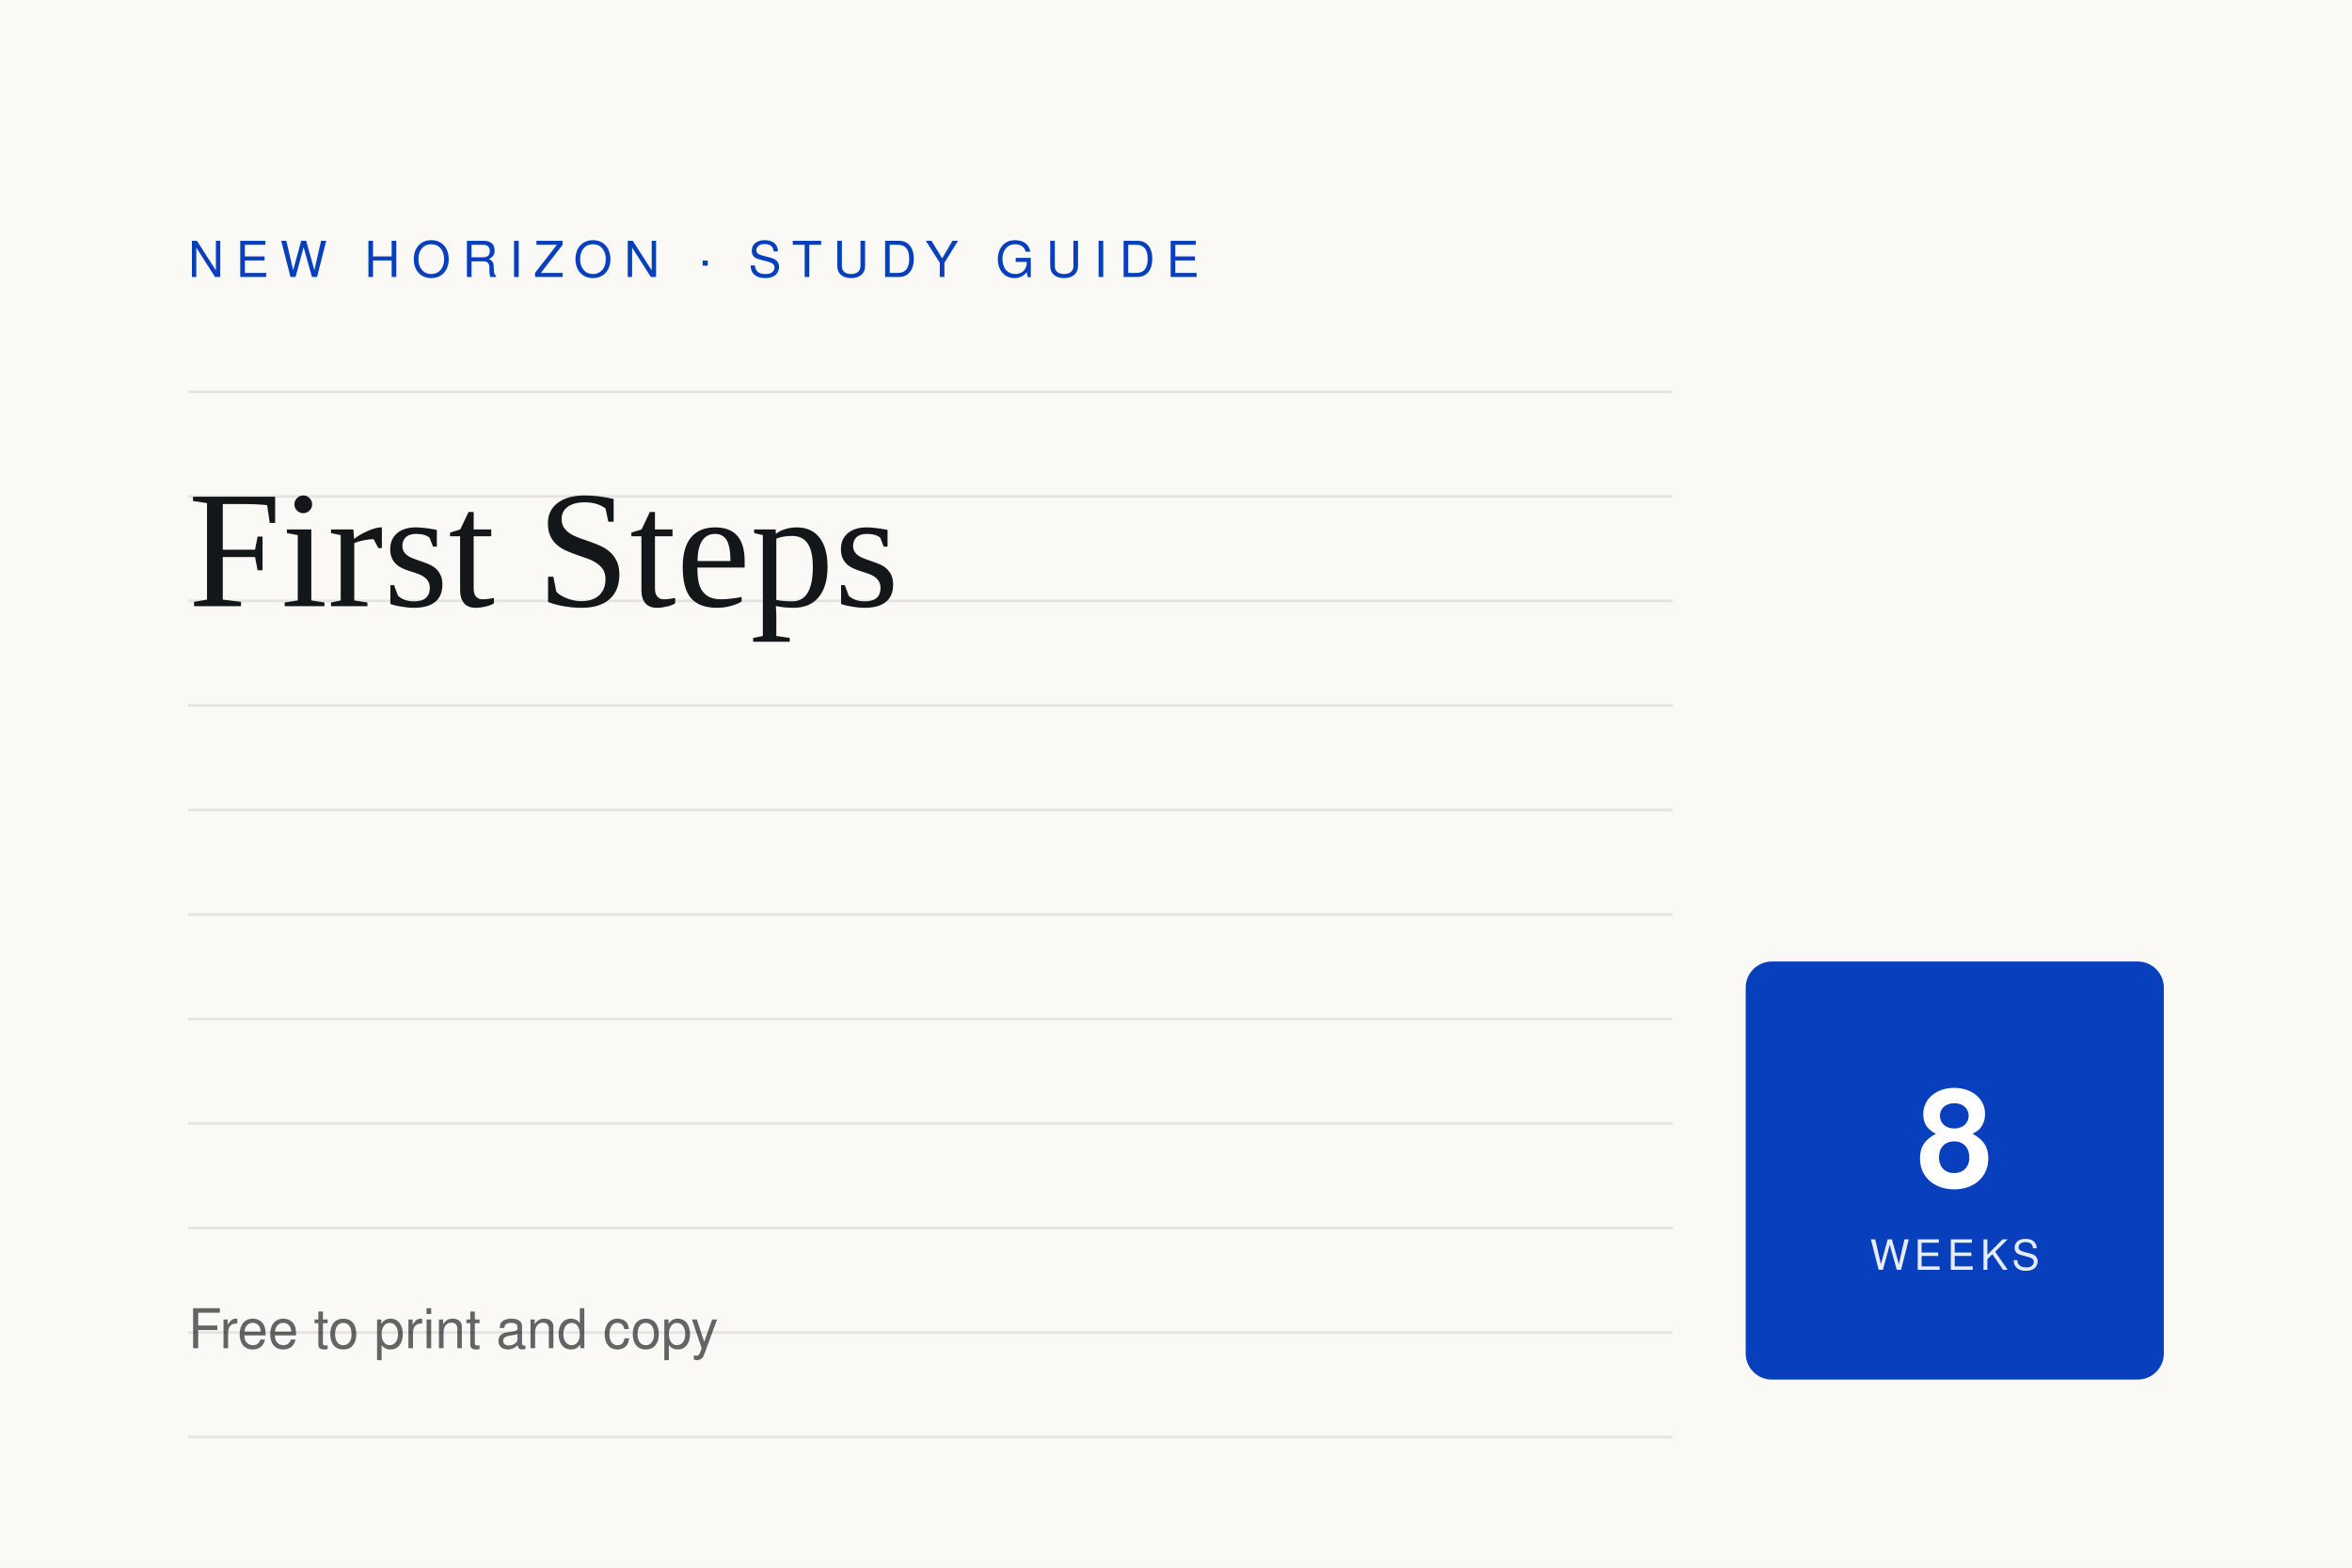
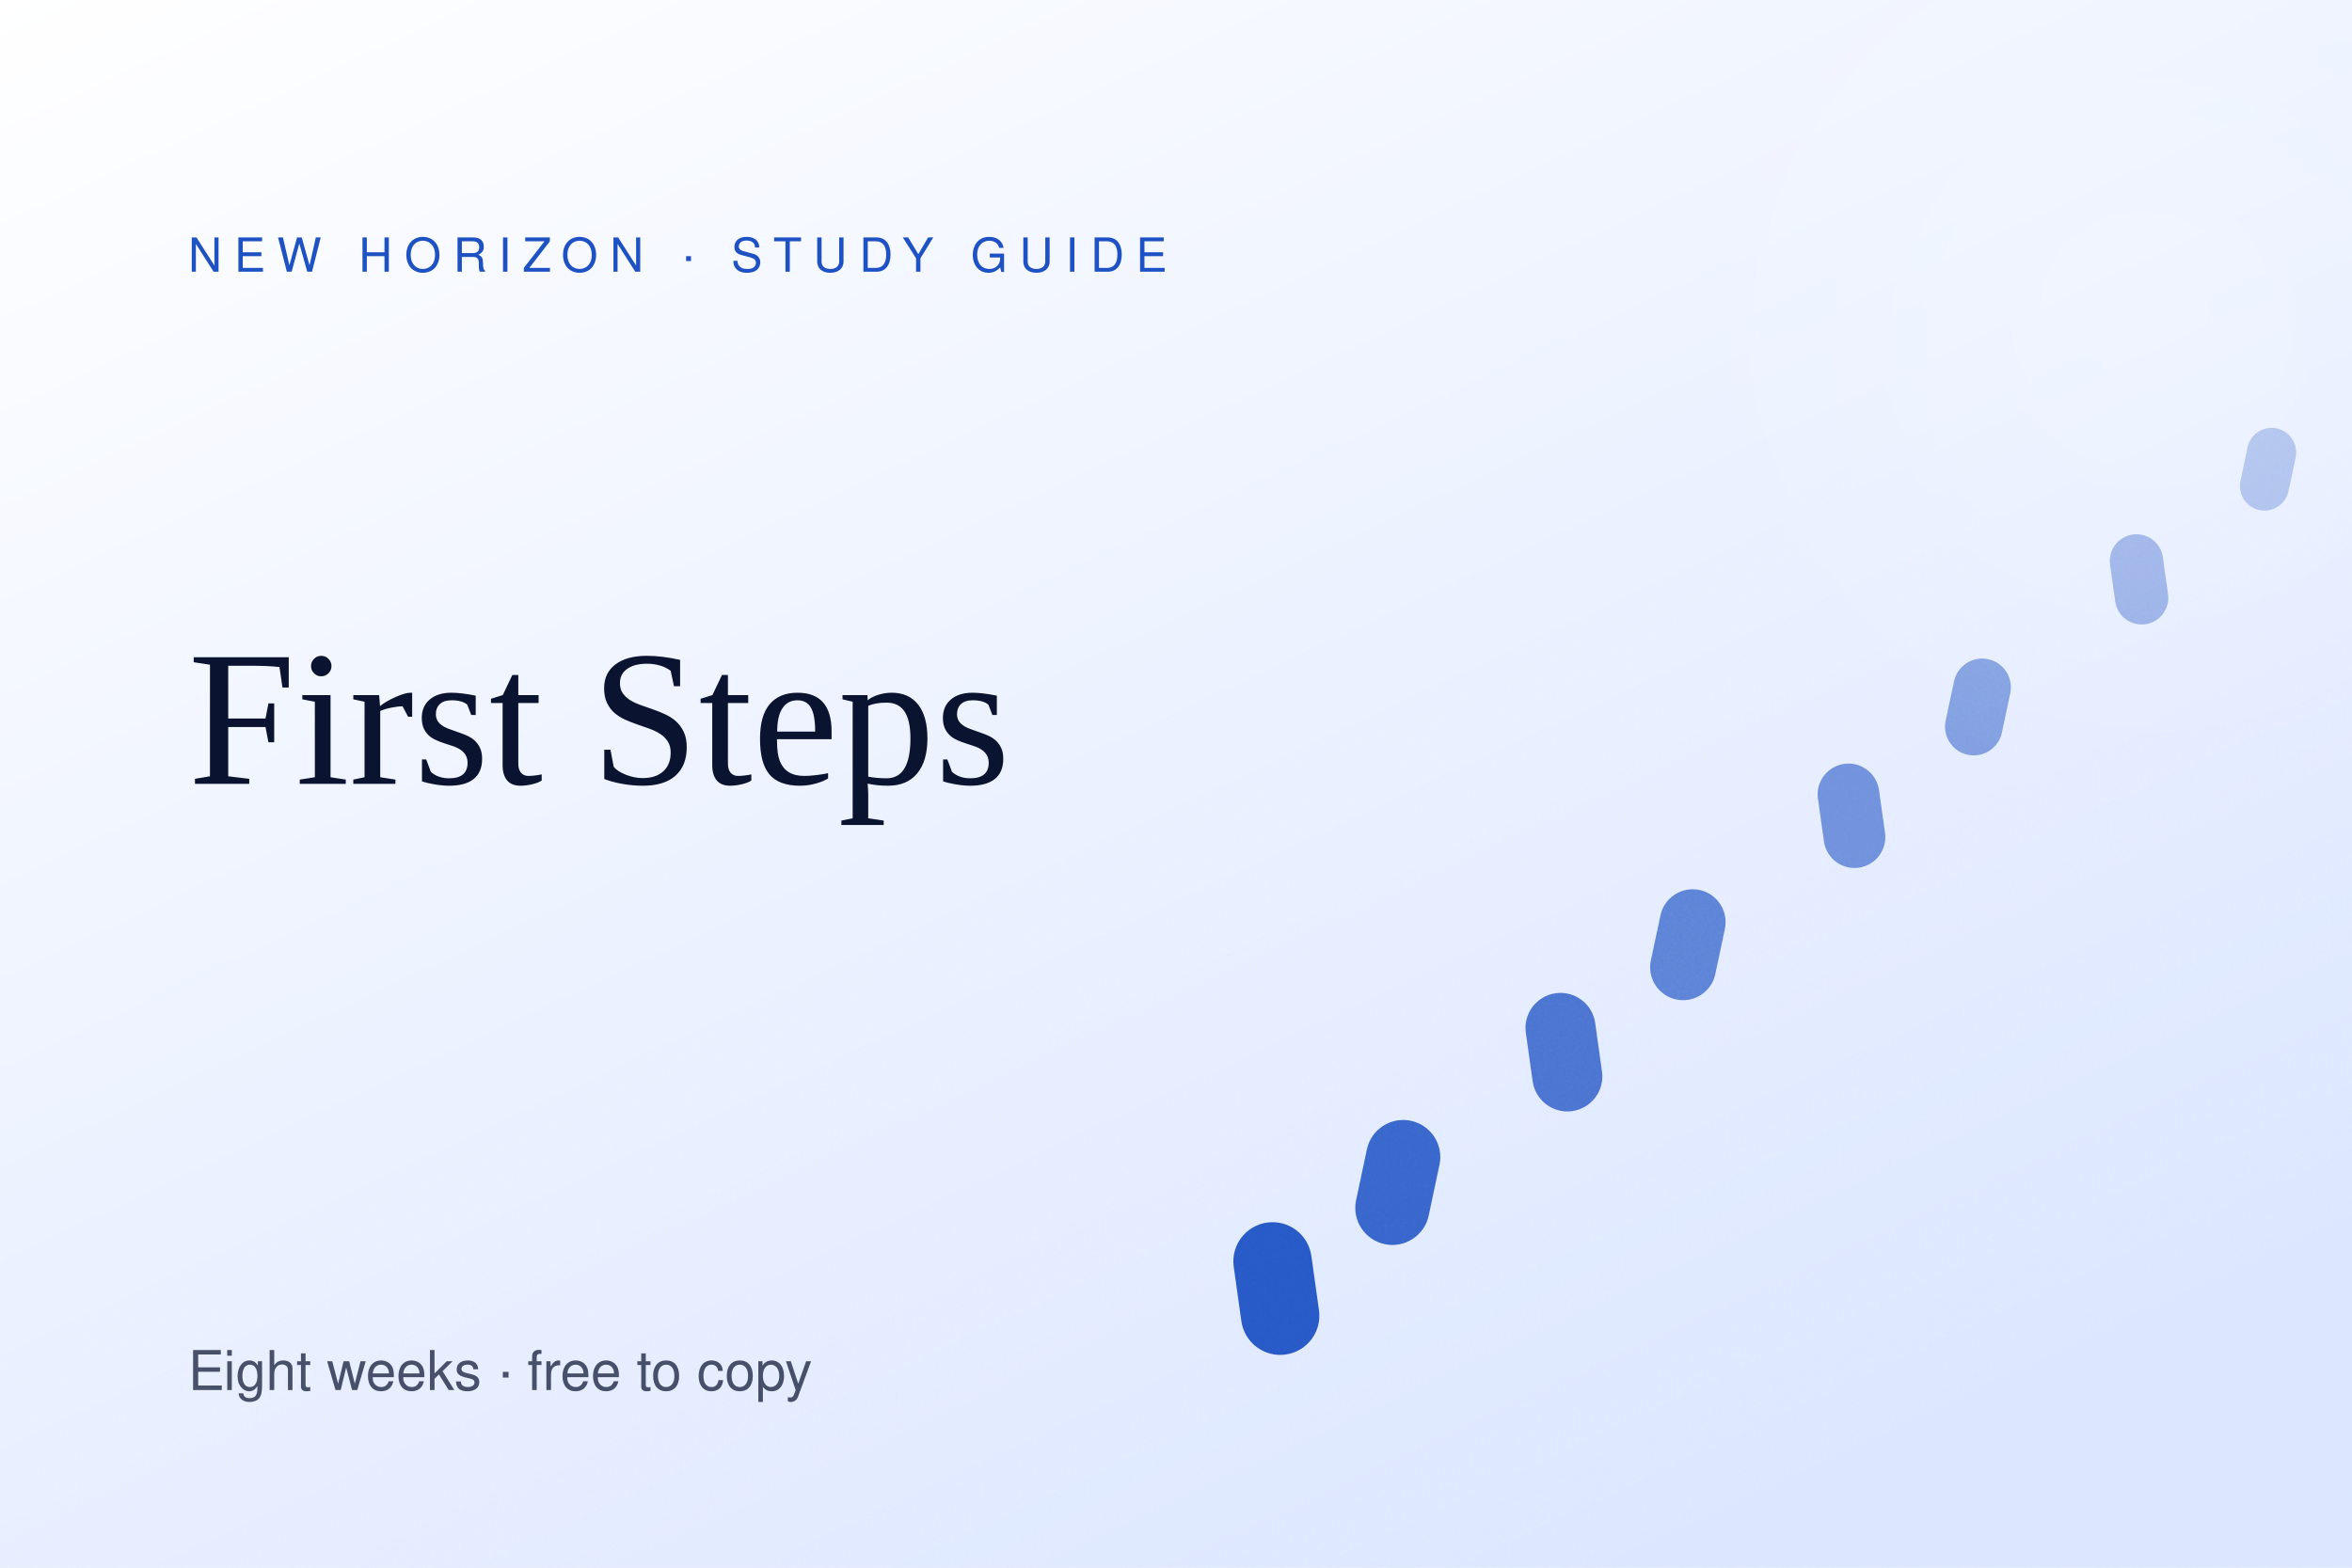
<svg xmlns="http://www.w3.org/2000/svg" viewBox="0 0 900 600" width="900" height="600" role="img" aria-label="First Steps">
-   <rect width="900" height="600" fill="#fbf9f5" />
-   <line x1="72" y1="150" x2="640" y2="150" stroke="#14171a" stroke-width="1" opacity="0.10" />
-   <line x1="72" y1="190" x2="640" y2="190" stroke="#14171a" stroke-width="1" opacity="0.10" />
-   <line x1="72" y1="230" x2="640" y2="230" stroke="#14171a" stroke-width="1" opacity="0.10" />
-   <line x1="72" y1="270" x2="640" y2="270" stroke="#14171a" stroke-width="1" opacity="0.10" />
-   <line x1="72" y1="310" x2="640" y2="310" stroke="#14171a" stroke-width="1" opacity="0.10" />
-   <line x1="72" y1="350" x2="640" y2="350" stroke="#14171a" stroke-width="1" opacity="0.10" />
-   <line x1="72" y1="390" x2="640" y2="390" stroke="#14171a" stroke-width="1" opacity="0.10" />
-   <line x1="72" y1="430" x2="640" y2="430" stroke="#14171a" stroke-width="1" opacity="0.10" />
-   <line x1="72" y1="470" x2="640" y2="470" stroke="#14171a" stroke-width="1" opacity="0.10" />
-   <line x1="72" y1="510" x2="640" y2="510" stroke="#14171a" stroke-width="1" opacity="0.10" />
-   <line x1="72" y1="550" x2="640" y2="550" stroke="#14171a" stroke-width="1" opacity="0.10" />
-   <text x="72" y="106" font-family="'Helvetica Neue', Helvetica, Arial, sans-serif" font-size="19" letter-spacing="4.5" fill="#073fbd">NEW HORIZON · STUDY GUIDE</text>
-   <text x="72" y="232" font-family="Georgia, 'Times New Roman', serif" font-size="64" fill="#14171a">First Steps</text>
-   <rect x="668" y="368" width="160" height="160" rx="10" fill="#073fbd" />
-   <text x="748" y="454" text-anchor="middle" font-family="'Helvetica Neue', Helvetica, Arial, sans-serif" font-size="52" font-weight="700" fill="#fff">8</text>
-   <text x="748" y="486" text-anchor="middle" font-family="'Helvetica Neue', Helvetica, Arial, sans-serif" font-size="16" letter-spacing="2" fill="#fff" opacity="0.9">WEEKS</text>
-   <text x="72" y="516" font-family="'Helvetica Neue', Helvetica, Arial, sans-serif" font-size="21" fill="#14171a" opacity="0.66">Free to print and copy</text>
+   <defs>
+     <linearGradient id="ramp7" x1="0" y1="0" x2="0.7" y2="1">
+       <stop offset="0" stop-color="#ffffff" />
+       <stop offset="1" stop-color="#dbe6ff" />
+     </linearGradient>
+     <radialGradient id="glow7" cx="0.5" cy="0.5" r="0.5">
+       <stop offset="0" stop-color="#fff" stop-opacity="0.55" />
+       <stop offset="1" stop-color="#fff" stop-opacity="0" />
+     </radialGradient>
+     <radialGradient id="vig7" cx="0.5" cy="0.42" r="0.78">
+       <stop offset="0.55" stop-color="#000" stop-opacity="0" />
+       <stop offset="1" stop-color="#000" stop-opacity="0.34" />
+     </radialGradient>
+     <filter id="grain7" x="0" y="0" width="100%" height="100%">
+       <feTurbulence type="fractalNoise" baseFrequency="0.85" numOctaves="3" seed="7" />
+       <feColorMatrix type="saturate" values="0" />
+     </filter>
+     <filter id="soft7" x="-30%" y="-30%" width="160%" height="160%">
+       <feGaussianBlur stdDeviation="26" />
+     </filter>
+   </defs>
+   <rect width="900" height="600" fill="url(#ramp7)" />
+   <rect x="470" y="470" width="30" height="51" rx="15" fill="#073fbd" opacity="0.85" transform="rotate(-8 470 470)" />
+   <rect x="526" y="426" width="28.4" height="48.28" rx="14.2" fill="#073fbd" opacity="0.77" transform="rotate(12 526 426)" />
+   <rect x="582" y="382" width="26.8" height="45.56" rx="13.4" fill="#073fbd" opacity="0.69" transform="rotate(-8 582 382)" />
+   <rect x="638" y="338" width="25.2" height="42.84" rx="12.6" fill="#073fbd" opacity="0.61" transform="rotate(12 638 338)" />
+   <rect x="694" y="294" width="23.6" height="40.12" rx="11.8" fill="#073fbd" opacity="0.53" transform="rotate(-8 694 294)" />
+   <rect x="750" y="250" width="22" height="37.4" rx="11" fill="#073fbd" opacity="0.45" transform="rotate(12 750 250)" />
+   <rect x="806" y="206" width="20.4" height="34.68" rx="10.2" fill="#073fbd" opacity="0.37" transform="rotate(-8 806 206)" />
+   <rect x="862" y="162" width="18.8" height="31.96" rx="9.4" fill="#073fbd" opacity="0.29" transform="rotate(12 862 162)" />
+   <circle cx="820" cy="120" r="180" fill="url(#glow7)" opacity="0.45" />
+   <rect width="900" height="600" filter="url(#grain7)" opacity="0.1" style="mix-blend-mode:overlay" />
+   <text x="72" y="104" font-family="'Helvetica Neue', Helvetica, Arial, sans-serif" font-size="18" letter-spacing="4.6" fill="#073fbd" opacity="0.9">NEW HORIZON · STUDY GUIDE</text>
+   <text x="72" y="300" text-anchor="start" font-family="Georgia, 'Times New Roman', serif" font-size="74" fill="#0a1330">First Steps</text>
+   <text x="72" y="532" font-family="'Helvetica Neue', Helvetica, Arial, sans-serif" font-size="21" fill="#0a1330" opacity="0.72">Eight weeks · free to copy</text>
</svg>
